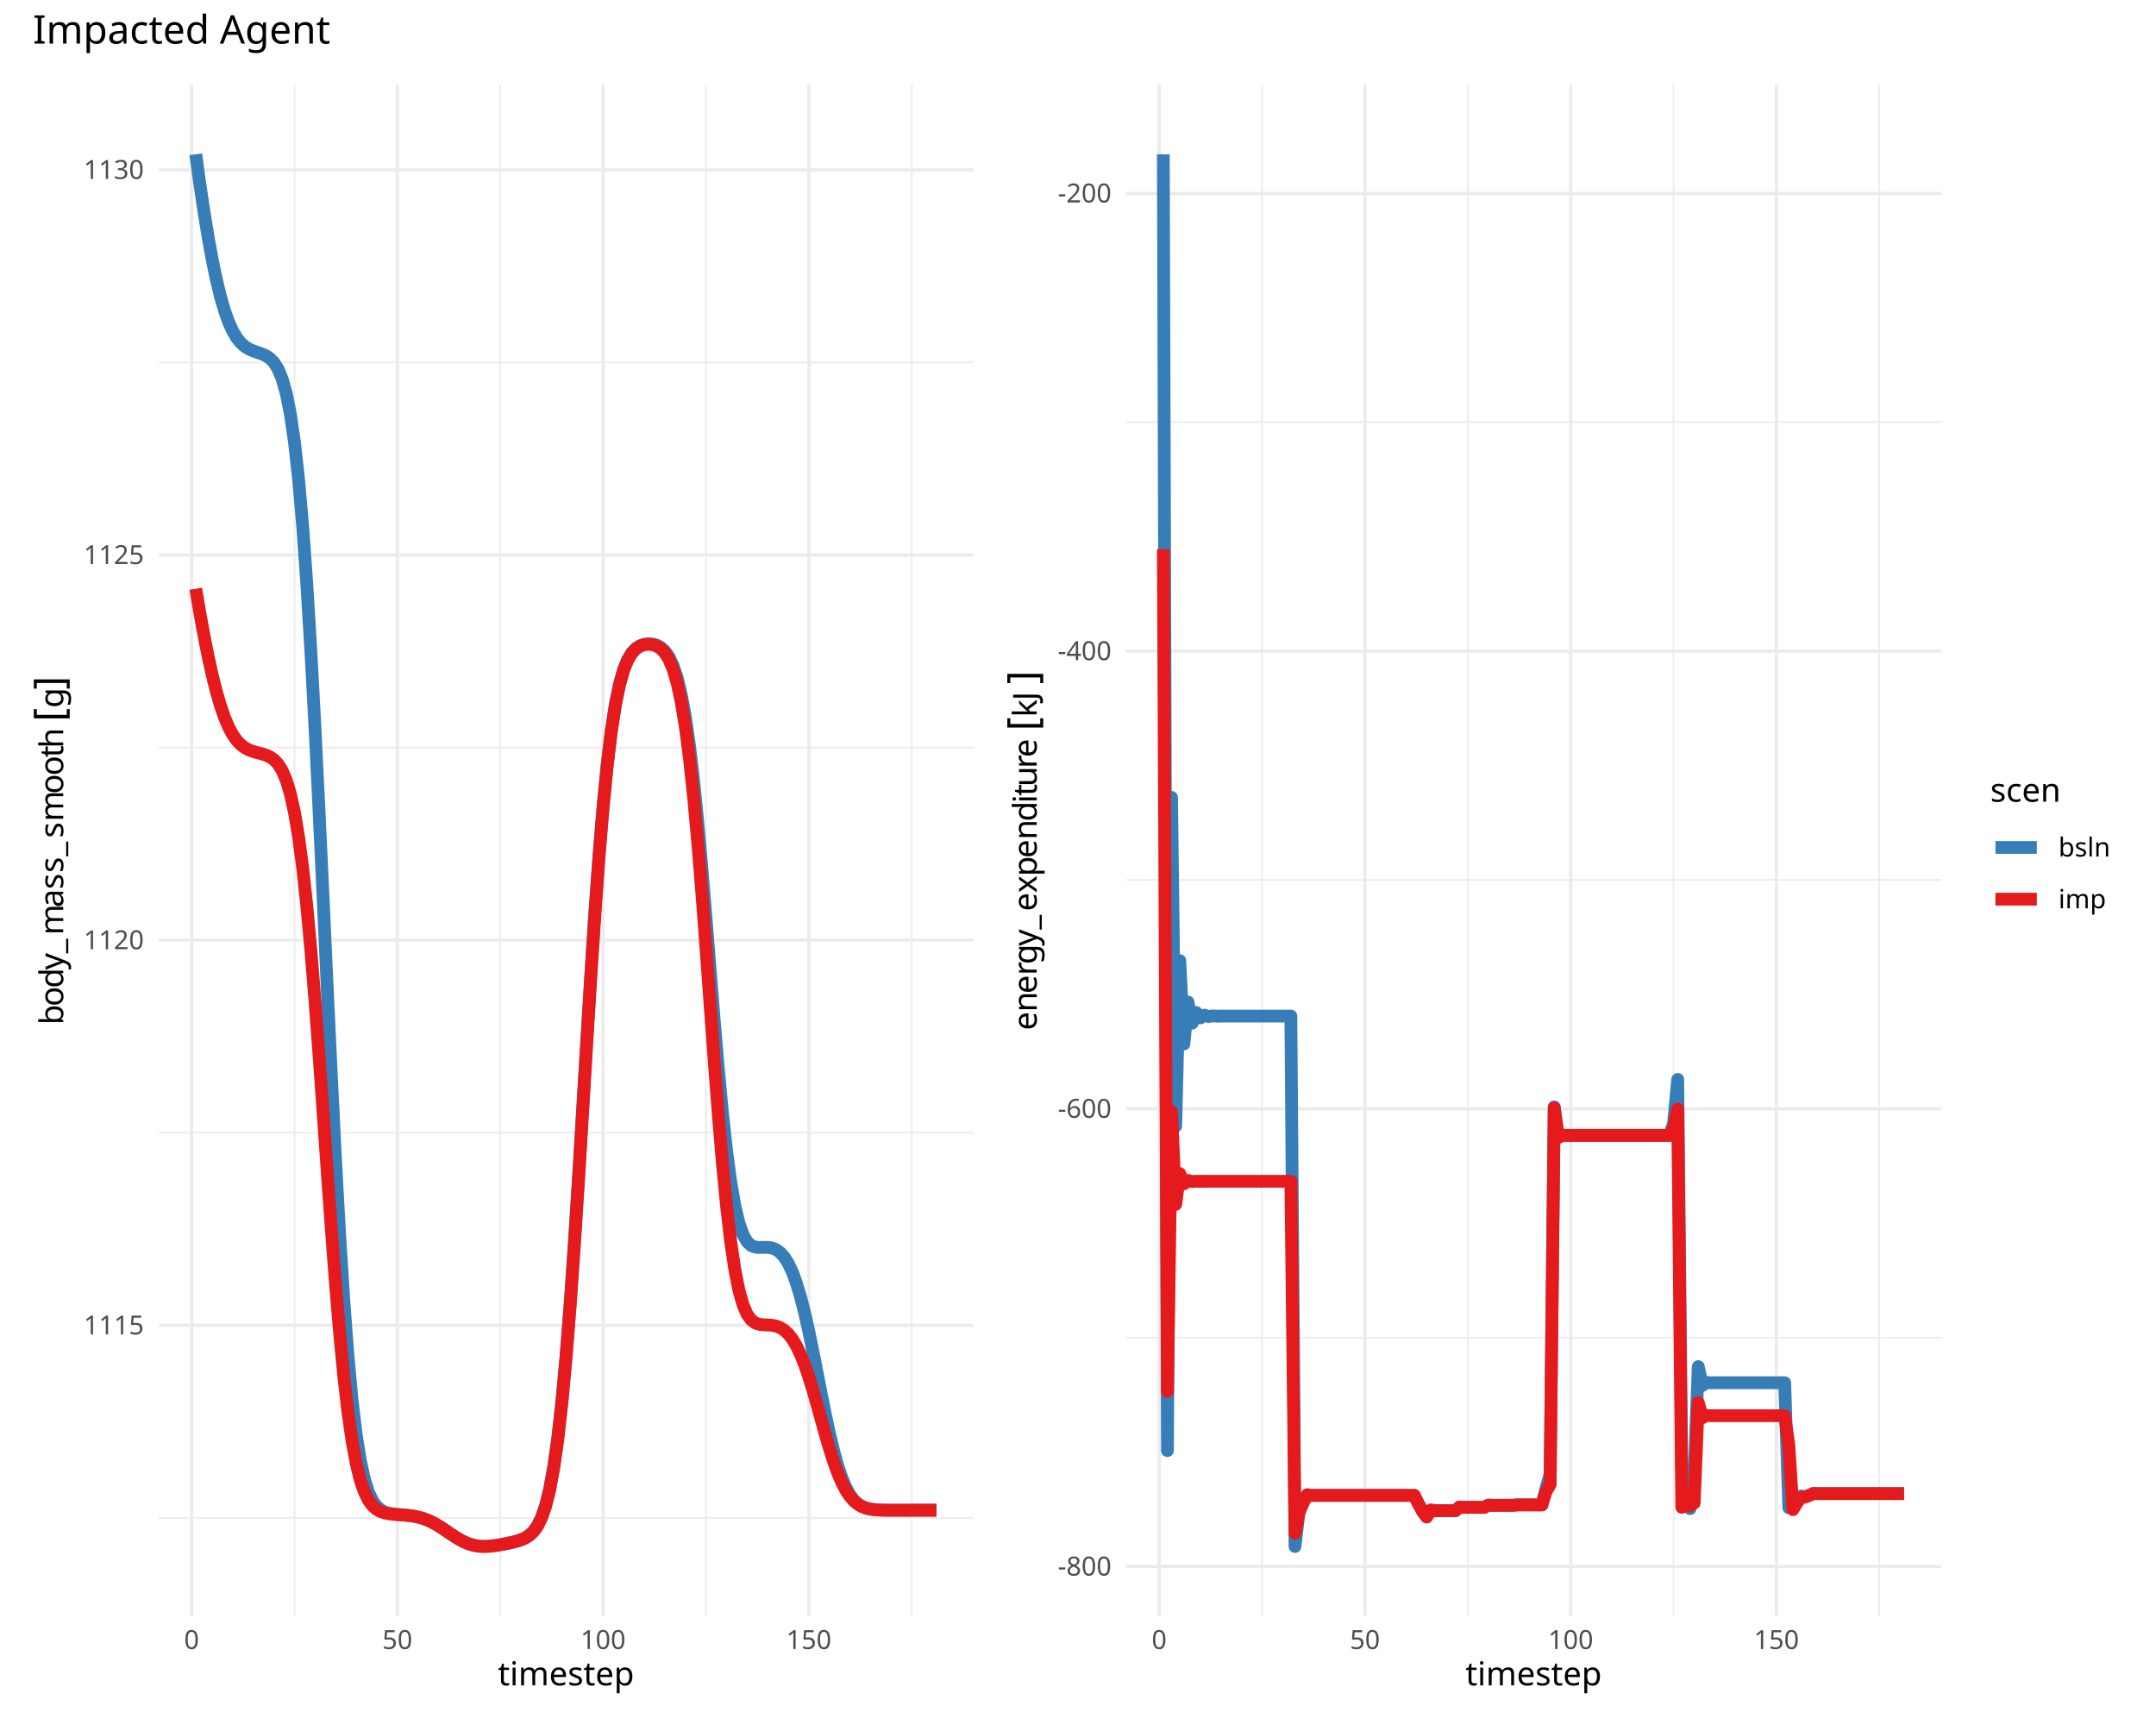
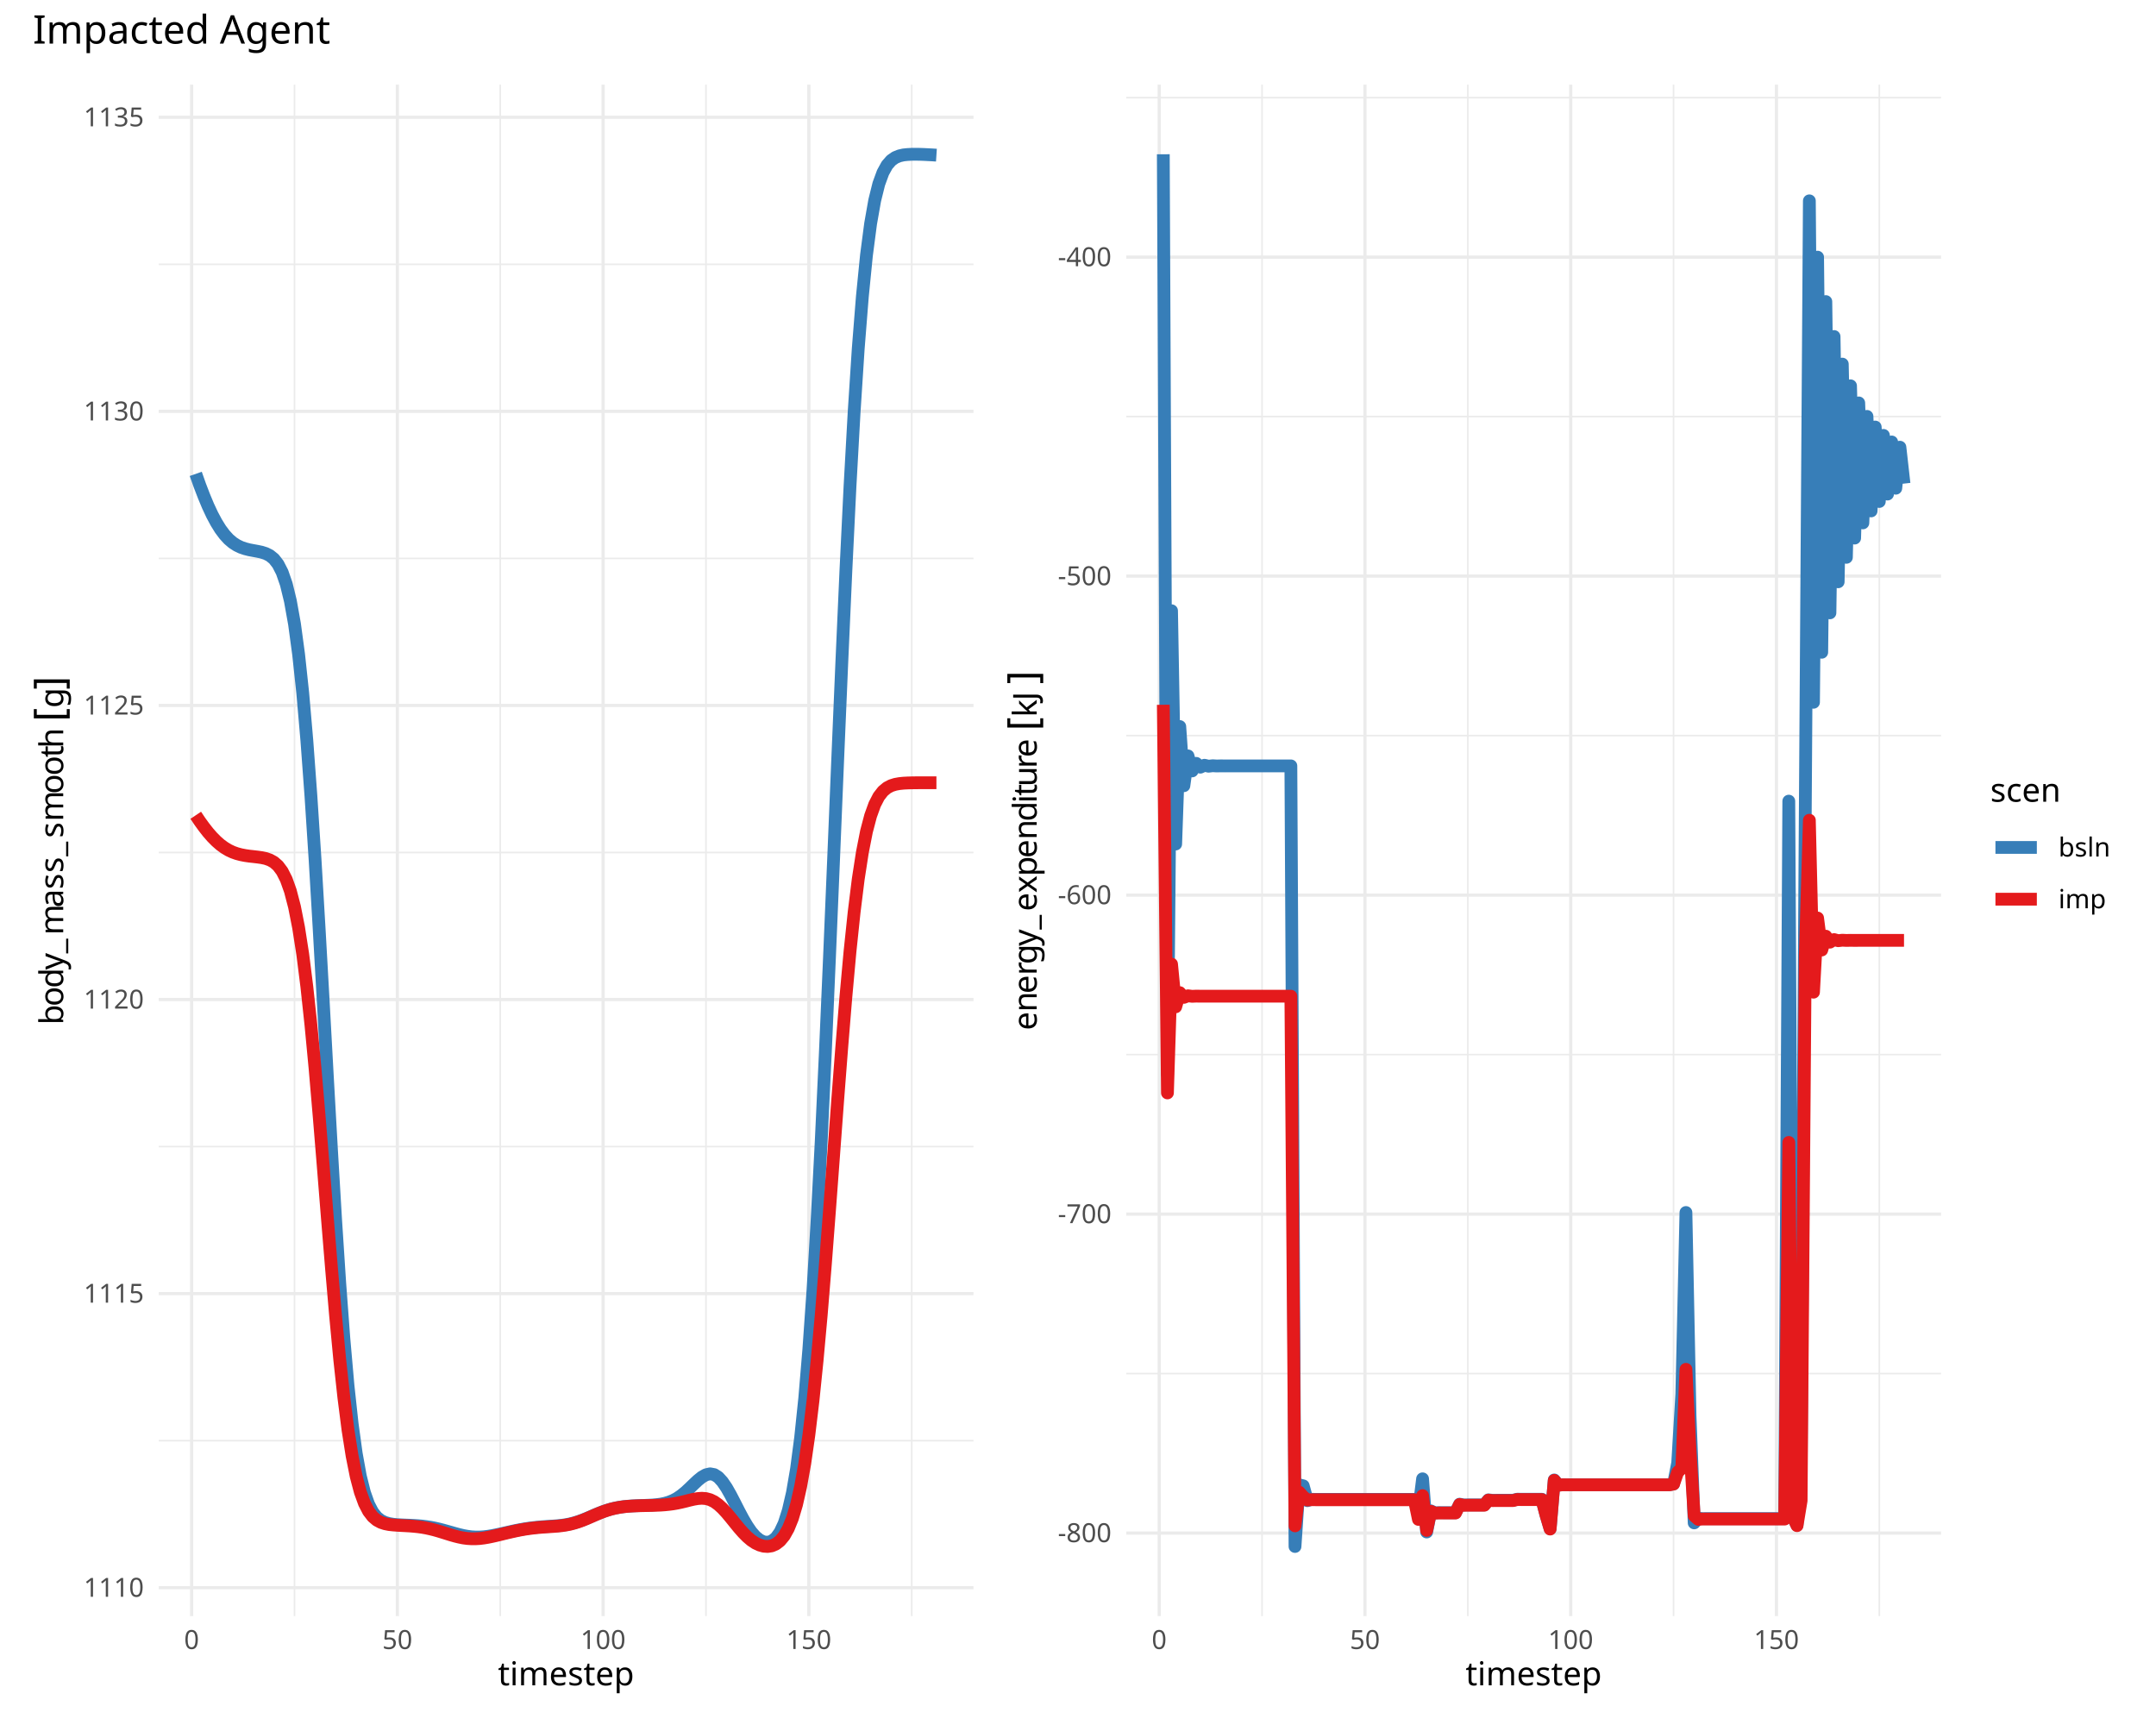
<svg xmlns="http://www.w3.org/2000/svg" class="svglite" data-engine-version="2.0" width="720.00pt" height="576.00pt" viewBox="0 0 720.00 576.00">
  <defs>
    <style type="text/css">
    .svglite line, .svglite polyline, .svglite polygon, .svglite path, .svglite rect, .svglite circle {
      fill: none;
      stroke: #000000;
      stroke-linecap: round;
      stroke-linejoin: round;
      stroke-miterlimit: 10.00;
    }
  </style>
  </defs>
  <rect width="100%" height="100%" style="stroke: none; fill: #FFFFFF;" />
  <defs>
    <clipPath id="cpMC4wMHw3MjAuMDB8MC4wMHw1NzYuMDA=">
      <rect x="0.00" y="0.00" width="720.00" height="576.00" />
    </clipPath>
  </defs>
  <g clip-path="url(#cpMC4wMHw3MjAuMDB8MC4wMHw1NzYuMDA=)">
    <rect x="0" y="0.00" width="720.00" height="576.00" style="stroke-width: 1.07; stroke: #FFFFFF; fill: #FFFFFF;" />
  </g>
  <defs>
    <clipPath id="cpNTMuMDB8NjQ4LjIyfDI4LjI2fDUzOS42Mw==">
      <rect x="53.00" y="28.26" width="595.22" height="511.37" />
    </clipPath>
  </defs>
  <g clip-path="url(#cpNTMuMDB8NjQ4LjIyfDI4LjI2fDUzOS42Mw==)">
</g>
  <g clip-path="url(#cpMC4wMHw3MjAuMDB8MC4wMHw1NzYuMDA=)">
</g>
  <defs>
    <clipPath id="cpNS40OHwzMzAuNTd8MjIuNzh8NTcwLjUy">
      <rect x="5.48" y="22.78" width="325.09" height="547.74" />
    </clipPath>
  </defs>
  <g clip-path="url(#cpNS40OHwzMzAuNTd8MjIuNzh8NTcwLjUy)">
</g>
  <g clip-path="url(#cpMC4wMHw3MjAuMDB8MC4wMHw1NzYuMDA=)">
</g>
  <defs>
    <clipPath id="cpMzMwLjU3fDcxNC41MnwyMi43OHw1NzAuNTI=">
      <rect x="330.57" y="22.78" width="383.95" height="547.74" />
    </clipPath>
  </defs>
  <g clip-path="url(#cpMzMwLjU3fDcxNC41MnwyMi43OHw1NzAuNTI=)">
</g>
  <g clip-path="url(#cpMC4wMHw3MjAuMDB8MC4wMHw1NzYuMDA=)">
</g>
  <defs>
    <clipPath id="cpNTMuMDB8MzI1LjA5fDI4LjI2fDUzOS42Mw==">
      <rect x="53.00" y="28.26" width="272.09" height="511.37" />
    </clipPath>
  </defs>
  <g clip-path="url(#cpNTMuMDB8MzI1LjA5fDI4LjI2fDUzOS42Mw==)">
-     <polyline points="53.00,506.84 325.09,506.84 " style="stroke-width: 0.53; stroke: #EBEBEB; stroke-linecap: butt;" />
-     <polyline points="53.00,378.23 325.09,378.23 " style="stroke-width: 0.53; stroke: #EBEBEB; stroke-linecap: butt;" />
-     <polyline points="53.00,249.62 325.09,249.62 " style="stroke-width: 0.53; stroke: #EBEBEB; stroke-linecap: butt;" />
-     <polyline points="53.00,121.02 325.09,121.02 " style="stroke-width: 0.53; stroke: #EBEBEB; stroke-linecap: butt;" />
+     <polyline points="53.00,481.05 325.09,481.05 " style="stroke-width: 0.53; stroke: #EBEBEB; stroke-linecap: butt;" />
+     <polyline points="53.00,382.86 325.09,382.86 " style="stroke-width: 0.53; stroke: #EBEBEB; stroke-linecap: butt;" />
+     <polyline points="53.00,284.66 325.09,284.66 " style="stroke-width: 0.53; stroke: #EBEBEB; stroke-linecap: butt;" />
+     <polyline points="53.00,186.46 325.09,186.46 " style="stroke-width: 0.53; stroke: #EBEBEB; stroke-linecap: butt;" />
+     <polyline points="53.00,88.26 325.09,88.26 " style="stroke-width: 0.53; stroke: #EBEBEB; stroke-linecap: butt;" />
    <polyline points="98.35,539.63 98.35,28.26 " style="stroke-width: 0.53; stroke: #EBEBEB; stroke-linecap: butt;" />
    <polyline points="167.06,539.63 167.06,28.26 " style="stroke-width: 0.53; stroke: #EBEBEB; stroke-linecap: butt;" />
    <polyline points="235.77,539.63 235.77,28.26 " style="stroke-width: 0.53; stroke: #EBEBEB; stroke-linecap: butt;" />
    <polyline points="304.48,539.63 304.48,28.26 " style="stroke-width: 0.53; stroke: #EBEBEB; stroke-linecap: butt;" />
-     <polyline points="53.00,442.54 325.09,442.54 " style="stroke-width: 1.07; stroke: #EBEBEB; stroke-linecap: butt;" />
-     <polyline points="53.00,313.93 325.09,313.93 " style="stroke-width: 1.07; stroke: #EBEBEB; stroke-linecap: butt;" />
-     <polyline points="53.00,185.32 325.09,185.32 " style="stroke-width: 1.07; stroke: #EBEBEB; stroke-linecap: butt;" />
-     <polyline points="53.00,56.71 325.09,56.71 " style="stroke-width: 1.07; stroke: #EBEBEB; stroke-linecap: butt;" />
+     <polyline points="53.00,530.15 325.09,530.15 " style="stroke-width: 1.07; stroke: #EBEBEB; stroke-linecap: butt;" />
+     <polyline points="53.00,431.95 325.09,431.95 " style="stroke-width: 1.07; stroke: #EBEBEB; stroke-linecap: butt;" />
+     <polyline points="53.00,333.76 325.09,333.76 " style="stroke-width: 1.07; stroke: #EBEBEB; stroke-linecap: butt;" />
+     <polyline points="53.00,235.56 325.09,235.56 " style="stroke-width: 1.07; stroke: #EBEBEB; stroke-linecap: butt;" />
+     <polyline points="53.00,137.36 325.09,137.36 " style="stroke-width: 1.07; stroke: #EBEBEB; stroke-linecap: butt;" />
+     <polyline points="53.00,39.16 325.09,39.16 " style="stroke-width: 1.07; stroke: #EBEBEB; stroke-linecap: butt;" />
    <polyline points="63.99,539.63 63.99,28.26 " style="stroke-width: 1.07; stroke: #EBEBEB; stroke-linecap: butt;" />
    <polyline points="132.70,539.63 132.70,28.26 " style="stroke-width: 1.07; stroke: #EBEBEB; stroke-linecap: butt;" />
    <polyline points="201.41,539.63 201.41,28.26 " style="stroke-width: 1.07; stroke: #EBEBEB; stroke-linecap: butt;" />
    <polyline points="270.12,539.63 270.12,28.26 " style="stroke-width: 1.07; stroke: #EBEBEB; stroke-linecap: butt;" />
-     <polyline points="65.37,51.51 66.74,61.45 68.12,70.68 69.49,79.10 70.86,86.66 72.24,93.29 73.61,98.98 74.99,103.72 76.36,107.57 77.73,110.59 79.11,112.88 80.48,114.56 81.86,115.76 83.23,116.60 84.61,117.20 85.98,117.68 87.35,118.15 88.73,118.74 90.10,119.63 91.48,121.02 92.85,123.20 94.23,126.53 95.60,131.38 96.97,138.29 98.35,147.72 99.72,160.15 101.10,175.91 102.47,195.17 103.84,217.85 105.22,243.57 106.59,271.67 107.97,301.24 109.34,331.20 110.72,360.46 112.09,387.96 113.46,412.87 114.84,434.60 116.21,452.85 117.59,467.61 118.96,479.10 120.33,487.72 121.71,493.95 123.08,498.28 124.46,501.17 125.83,503.04 127.21,504.20 128.58,504.90 129.95,505.30 131.33,505.54 132.70,505.70 134.08,505.82 135.45,505.94 136.83,506.09 138.20,506.28 139.57,506.56 140.95,506.93 142.32,507.40 143.70,507.98 145.07,508.68 146.44,509.48 147.82,510.35 149.19,511.28 150.57,512.21 151.94,513.12 153.32,513.96 154.69,514.70 156.06,515.31 157.44,515.77 158.81,516.10 160.19,516.28 161.56,516.34 162.94,516.30 164.31,516.17 165.68,515.99 167.06,515.77 168.43,515.52 169.81,515.24 171.18,514.94 172.55,514.58 173.93,514.14 175.30,513.54 176.68,512.68 178.05,511.41 179.43,509.53 180.80,506.75 182.17,502.77 183.55,497.21 184.92,489.70 186.30,479.90 187.67,467.55 189.04,452.54 190.42,434.97 191.79,415.11 193.17,393.49 194.54,370.81 195.92,347.88 197.29,325.52 198.66,304.52 200.04,285.52 201.41,268.94 202.79,255.01 204.16,243.73 205.54,234.92 206.91,228.30 208.28,223.51 209.66,220.15 211.03,217.91 212.41,216.47 213.78,215.60 215.15,215.13 216.53,214.96 217.90,215.05 219.28,215.42 220.65,216.15 222.03,217.38 223.40,219.31 224.77,222.20 226.15,226.34 227.52,232.03 228.90,239.55 230.27,249.10 231.65,260.77 233.02,274.45 234.39,289.84 235.77,306.46 237.14,323.67 238.52,340.74 239.89,356.91 241.26,371.56 242.64,384.20 244.01,394.54 245.39,402.55 246.76,408.36 248.14,412.27 249.51,414.66 250.88,415.92 252.26,416.45 253.63,416.55 255.01,416.51 256.38,416.50 257.76,416.70 259.13,417.23 260.50,418.20 261.88,419.71 263.25,421.89 264.63,424.81 266.00,428.56 267.37,433.15 268.75,438.56 270.12,444.68 271.50,451.36 272.87,458.35 274.25,465.41 275.62,472.25 276.99,478.64 278.37,484.37 279.74,489.32 281.12,493.41 282.49,496.67 283.86,499.15 285.24,500.97 286.61,502.24 287.99,503.08 289.36,503.62 290.74,503.94 292.11,504.12 293.48,504.22 294.86,504.27 296.23,504.29 297.61,504.29 298.98,504.29 300.36,504.29 301.73,504.29 303.10,504.29 304.48,504.28 305.85,504.28 307.23,504.28 308.60,504.28 309.97,504.28 311.35,504.28 312.72,504.28 " style="stroke-width: 4.27; stroke: #377EB8; stroke-linecap: butt;" />
-     <polyline points="65.37,196.59 66.74,204.67 68.12,212.21 69.49,219.13 70.86,225.36 72.24,230.86 73.61,235.59 74.99,239.56 76.36,242.80 77.73,245.35 79.11,247.29 80.48,248.72 81.86,249.74 83.23,250.46 84.61,250.96 85.98,251.34 87.35,251.69 88.73,252.11 90.10,252.71 91.48,253.64 92.85,255.09 94.23,257.30 95.60,260.51 96.97,265.08 98.35,271.32 99.72,279.53 101.10,289.94 102.47,302.66 103.84,317.62 105.22,334.56 106.59,353.05 107.97,372.49 109.34,392.17 110.72,411.35 112.09,429.35 113.46,445.63 114.84,459.79 116.21,471.66 117.59,481.24 118.96,488.68 120.33,494.24 121.71,498.24 123.08,501.01 124.46,502.86 125.83,504.04 127.21,504.78 128.58,505.22 129.95,505.47 131.33,505.63 132.70,505.74 134.08,505.83 135.45,505.94 136.83,506.09 138.20,506.29 139.57,506.56 140.95,506.93 142.32,507.40 143.70,507.99 145.07,508.69 146.44,509.49 147.82,510.37 149.19,511.30 150.57,512.24 151.94,513.15 153.32,513.99 154.69,514.73 156.06,515.35 157.44,515.82 158.81,516.14 160.19,516.33 161.56,516.39 162.94,516.35 164.31,516.23 165.68,516.05 167.06,515.83 168.43,515.58 169.81,515.30 171.18,514.99 172.55,514.64 173.93,514.21 175.30,513.62 176.68,512.78 178.05,511.54 179.43,509.69 180.80,506.96 182.17,503.04 183.55,497.56 184.92,490.14 186.30,480.43 187.67,468.19 189.04,453.29 190.42,435.80 191.79,416.02 193.17,394.45 194.54,371.78 195.92,348.82 197.29,326.42 198.66,305.35 200.04,286.25 201.41,269.58 202.79,255.54 204.16,244.17 205.54,235.28 206.91,228.59 208.28,223.73 209.66,220.34 211.03,218.07 212.41,216.61 213.78,215.73 215.15,215.27 216.53,215.13 217.90,215.26 219.28,215.71 220.65,216.57 222.03,217.99 223.40,220.20 224.77,223.48 226.15,228.13 227.52,234.50 228.90,242.88 230.27,253.48 231.65,266.37 233.02,281.44 234.39,298.37 235.77,316.65 237.14,335.57 238.52,354.38 239.89,372.28 241.26,388.60 242.64,402.80 244.01,414.58 245.39,423.88 246.76,430.83 248.14,435.70 249.51,438.88 250.88,440.78 252.26,441.78 253.63,442.22 255.01,442.37 256.38,442.42 257.76,442.52 259.13,442.78 260.50,443.30 261.88,444.15 263.25,445.42 264.63,447.17 266.00,449.47 267.37,452.34 268.75,455.81 270.12,459.83 271.50,464.31 272.87,469.11 274.25,474.06 275.62,478.98 276.99,483.67 278.37,487.99 279.74,491.79 281.12,495.02 282.49,497.66 283.86,499.71 285.24,501.25 286.61,502.36 287.99,503.12 289.36,503.62 290.74,503.92 292.11,504.10 293.48,504.20 294.86,504.25 296.23,504.28 297.61,504.29 298.98,504.29 300.36,504.29 301.73,504.29 303.10,504.29 304.48,504.28 305.85,504.28 307.23,504.28 308.60,504.28 309.97,504.28 311.35,504.28 312.72,504.28 " style="stroke-width: 4.27; stroke: #E41A1C; stroke-linecap: butt;" />
+     <polyline points="65.37,158.23 66.74,162.10 68.12,165.69 69.49,168.97 70.86,171.90 72.24,174.48 73.61,176.69 74.99,178.54 76.36,180.04 77.73,181.21 79.11,182.10 80.48,182.76 81.86,183.23 83.23,183.58 84.61,183.84 85.98,184.09 87.35,184.38 88.73,184.82 90.10,185.51 91.48,186.63 92.85,188.39 94.23,191.08 95.60,195.03 96.97,200.65 98.35,208.35 99.72,218.50 101.10,231.40 102.47,247.21 103.84,265.86 105.22,287.08 106.59,310.32 107.97,334.86 109.34,359.83 110.72,384.31 112.09,407.44 113.46,428.49 114.84,446.97 116.21,462.59 117.59,475.32 118.96,485.31 120.33,492.88 121.71,498.39 123.08,502.27 124.46,504.90 125.83,506.62 127.21,507.71 128.58,508.36 129.95,508.75 131.33,508.98 132.70,509.11 134.08,509.19 135.45,509.25 136.83,509.30 138.20,509.37 139.57,509.46 140.95,509.58 142.32,509.75 143.70,509.96 145.07,510.22 146.44,510.53 147.82,510.88 149.19,511.26 150.57,511.65 151.94,512.04 153.32,512.41 154.69,512.73 156.06,512.98 157.44,513.16 158.81,513.24 160.19,513.24 161.56,513.15 162.94,512.99 164.31,512.77 165.68,512.50 167.06,512.21 168.43,511.90 169.81,511.59 171.18,511.28 172.55,510.99 173.93,510.73 175.30,510.49 176.68,510.28 178.05,510.11 179.43,509.96 180.80,509.84 182.17,509.74 183.55,509.65 184.92,509.56 186.30,509.45 187.67,509.31 189.04,509.11 190.42,508.84 191.79,508.49 193.17,508.06 194.54,507.57 195.92,507.01 197.29,506.43 198.66,505.83 200.04,505.26 201.41,504.73 202.79,504.26 204.16,503.86 205.54,503.53 206.91,503.28 208.28,503.09 209.66,502.95 211.03,502.85 212.41,502.78 213.78,502.73 215.15,502.68 216.53,502.62 217.90,502.55 219.28,502.43 220.65,502.25 222.03,501.97 223.40,501.57 224.77,501.02 226.15,500.28 227.52,499.34 228.90,498.22 230.27,496.95 231.65,495.62 233.02,494.33 234.39,493.22 235.77,492.44 237.14,492.13 238.52,492.39 239.89,493.27 241.26,494.77 242.64,496.80 244.01,499.22 245.39,501.88 246.76,504.58 248.14,507.17 249.51,509.50 250.88,511.50 252.26,513.07 253.63,514.19 255.01,514.85 256.38,515.00 257.76,514.59 259.13,513.51 260.50,511.61 261.88,508.67 263.25,504.40 264.63,498.47 266.00,490.50 267.37,480.07 268.75,466.83 270.12,450.42 271.50,430.64 272.87,407.43 274.25,380.96 275.62,351.62 276.99,320.05 278.37,287.12 279.74,253.85 281.12,221.30 282.49,190.52 283.86,162.39 285.24,137.56 286.61,116.40 287.99,99.01 289.36,85.22 290.74,74.68 292.11,66.92 293.48,61.40 294.86,57.63 296.23,55.14 297.61,53.56 298.98,52.60 300.36,52.04 301.73,51.73 303.10,51.59 304.48,51.52 305.85,51.51 307.23,51.53 308.60,51.58 309.97,51.65 311.35,51.72 312.72,51.81 " style="stroke-width: 4.27; stroke: #377EB8; stroke-linecap: butt;" />
+     <polyline points="65.37,272.23 66.74,274.28 68.12,276.18 69.49,277.93 70.86,279.50 72.24,280.89 73.61,282.09 74.99,283.09 76.36,283.91 77.73,284.55 79.11,285.04 80.48,285.40 81.86,285.67 83.23,285.87 84.61,286.02 85.98,286.18 87.35,286.37 88.73,286.66 90.10,287.14 91.48,287.90 92.85,289.10 94.23,290.95 95.60,293.66 96.97,297.51 98.35,302.80 99.72,309.76 101.10,318.62 102.47,329.48 103.84,342.29 105.22,356.86 106.59,372.83 107.97,389.70 109.34,406.85 110.72,423.67 112.09,439.56 113.46,454.03 114.84,466.71 116.21,477.44 117.59,486.17 118.96,493.02 120.33,498.20 121.71,501.98 123.08,504.63 124.46,506.43 125.83,507.60 127.21,508.34 128.58,508.79 129.95,509.06 131.33,509.21 132.70,509.31 134.08,509.39 135.45,509.46 136.83,509.54 138.20,509.65 139.57,509.79 140.95,509.98 142.32,510.22 143.70,510.52 145.07,510.86 146.44,511.25 147.82,511.67 149.19,512.10 150.57,512.53 151.94,512.92 153.32,513.26 154.69,513.54 156.06,513.72 157.44,513.81 158.81,513.81 160.19,513.73 161.56,513.56 162.94,513.33 164.31,513.05 165.68,512.74 167.06,512.41 168.43,512.07 169.81,511.74 171.18,511.43 172.55,511.13 173.93,510.86 175.30,510.62 176.68,510.41 178.05,510.24 179.43,510.09 180.80,509.97 182.17,509.87 183.55,509.78 184.92,509.69 186.30,509.58 187.67,509.43 189.04,509.22 190.42,508.95 191.79,508.59 193.17,508.16 194.54,507.66 195.92,507.10 197.29,506.50 198.66,505.90 200.04,505.32 201.41,504.78 202.79,504.31 204.16,503.90 205.54,503.58 206.91,503.32 208.28,503.12 209.66,502.98 211.03,502.89 212.41,502.82 213.78,502.77 215.15,502.74 216.53,502.71 217.90,502.68 219.28,502.63 220.65,502.57 222.03,502.47 223.40,502.33 224.77,502.15 226.15,501.91 227.52,501.62 228.90,501.29 230.27,500.94 231.65,500.62 233.02,500.39 234.39,500.29 235.77,500.40 237.14,500.77 238.52,501.44 239.89,502.42 241.26,503.68 242.64,505.17 244.01,506.81 245.39,508.52 246.76,510.20 248.14,511.77 249.51,513.16 250.88,514.33 252.26,515.25 253.63,515.90 255.01,516.29 256.38,516.39 257.76,516.17 259.13,515.57 260.50,514.50 261.88,512.84 263.25,510.40 264.63,507.00 266.00,502.40 267.37,496.37 268.75,488.69 270.12,479.18 271.50,467.72 272.87,454.32 274.25,439.10 275.62,422.34 276.99,404.44 278.37,385.94 279.74,367.43 281.12,349.53 282.49,332.81 283.86,317.72 285.24,304.58 286.61,293.55 287.99,284.62 289.36,277.65 290.74,272.41 292.11,268.62 293.48,265.97 294.86,264.20 296.23,263.05 297.61,262.33 298.98,261.90 300.36,261.65 301.73,261.51 303.10,261.44 304.48,261.40 305.85,261.38 307.23,261.37 308.60,261.37 309.97,261.37 311.35,261.37 312.72,261.37 " style="stroke-width: 4.27; stroke: #E41A1C; stroke-linecap: butt;" />
  </g>
  <g clip-path="url(#cpMC4wMHw3MjAuMDB8MC4wMHw1NzYuMDA=)">
-     <text x="48.07" y="445.57" text-anchor="end" style="font-size: 8.80px; fill: #4D4D4D; font-family: sans;" textLength="19.58px" lengthAdjust="spacingAndGlyphs">1115</text>
-     <text x="48.07" y="316.96" text-anchor="end" style="font-size: 8.80px; fill: #4D4D4D; font-family: sans;" textLength="19.58px" lengthAdjust="spacingAndGlyphs">1120</text>
-     <text x="48.07" y="188.35" text-anchor="end" style="font-size: 8.80px; fill: #4D4D4D; font-family: sans;" textLength="19.58px" lengthAdjust="spacingAndGlyphs">1125</text>
-     <text x="48.07" y="59.74" text-anchor="end" style="font-size: 8.80px; fill: #4D4D4D; font-family: sans;" textLength="19.58px" lengthAdjust="spacingAndGlyphs">1130</text>
+     <text x="48.07" y="533.18" text-anchor="end" style="font-size: 8.80px; fill: #4D4D4D; font-family: sans;" textLength="19.58px" lengthAdjust="spacingAndGlyphs">1110</text>
+     <text x="48.07" y="434.98" text-anchor="end" style="font-size: 8.80px; fill: #4D4D4D; font-family: sans;" textLength="19.58px" lengthAdjust="spacingAndGlyphs">1115</text>
+     <text x="48.07" y="336.79" text-anchor="end" style="font-size: 8.80px; fill: #4D4D4D; font-family: sans;" textLength="19.58px" lengthAdjust="spacingAndGlyphs">1120</text>
+     <text x="48.07" y="238.59" text-anchor="end" style="font-size: 8.80px; fill: #4D4D4D; font-family: sans;" textLength="19.58px" lengthAdjust="spacingAndGlyphs">1125</text>
+     <text x="48.07" y="140.39" text-anchor="end" style="font-size: 8.80px; fill: #4D4D4D; font-family: sans;" textLength="19.58px" lengthAdjust="spacingAndGlyphs">1130</text>
+     <text x="48.07" y="42.19" text-anchor="end" style="font-size: 8.80px; fill: #4D4D4D; font-family: sans;" textLength="19.58px" lengthAdjust="spacingAndGlyphs">1135</text>
    <text x="63.99" y="550.62" text-anchor="middle" style="font-size: 8.80px; fill: #4D4D4D; font-family: sans;" textLength="4.89px" lengthAdjust="spacingAndGlyphs">0</text>
    <text x="132.70" y="550.62" text-anchor="middle" style="font-size: 8.80px; fill: #4D4D4D; font-family: sans;" textLength="9.79px" lengthAdjust="spacingAndGlyphs">50</text>
    <text x="201.41" y="550.62" text-anchor="middle" style="font-size: 8.80px; fill: #4D4D4D; font-family: sans;" textLength="14.68px" lengthAdjust="spacingAndGlyphs">100</text>
    <text x="270.12" y="550.62" text-anchor="middle" style="font-size: 8.80px; fill: #4D4D4D; font-family: sans;" textLength="14.68px" lengthAdjust="spacingAndGlyphs">150</text>
    <text x="189.04" y="562.76" text-anchor="middle" style="font-size: 11.00px; font-family: sans;" textLength="41.58px" lengthAdjust="spacingAndGlyphs">timestep</text>
    <text transform="translate(21.11,342.20) rotate(-90)" style="font-size: 11.00px; font-family: sans;" textLength="6.12px" lengthAdjust="spacingAndGlyphs">b</text>
    <text transform="translate(21.11,336.08) rotate(-90)" style="font-size: 11.00px; font-family: sans;" textLength="6.12px" lengthAdjust="spacingAndGlyphs">o</text>
    <text transform="translate(21.11,329.96) rotate(-90)" style="font-size: 11.00px; font-family: sans;" textLength="6.12px" lengthAdjust="spacingAndGlyphs">d</text>
    <text transform="translate(21.11,323.84) rotate(-90)" style="font-size: 11.00px; font-family: sans;" textLength="5.50px" lengthAdjust="spacingAndGlyphs">y</text>
    <text transform="translate(21.11,318.34) rotate(-90)" style="font-size: 11.00px; font-family: sans;" textLength="6.12px" lengthAdjust="spacingAndGlyphs">_</text>
    <text transform="translate(21.11,312.22) rotate(-90)" style="font-size: 11.00px; font-family: sans;" textLength="9.17px" lengthAdjust="spacingAndGlyphs">m</text>
    <text transform="translate(21.11,303.05) rotate(-90)" style="font-size: 11.00px; font-family: sans;" textLength="6.12px" lengthAdjust="spacingAndGlyphs">a</text>
    <text transform="translate(21.11,296.94) rotate(-90)" style="font-size: 11.00px; font-family: sans;" textLength="5.50px" lengthAdjust="spacingAndGlyphs">s</text>
    <text transform="translate(21.11,291.43) rotate(-90)" style="font-size: 11.00px; font-family: sans;" textLength="5.50px" lengthAdjust="spacingAndGlyphs">s</text>
    <text transform="translate(21.11,285.93) rotate(-90)" style="font-size: 11.00px; font-family: sans;" textLength="6.12px" lengthAdjust="spacingAndGlyphs">_</text>
    <text transform="translate(21.11,279.81) rotate(-90)" style="font-size: 11.00px; font-family: sans;" textLength="5.50px" lengthAdjust="spacingAndGlyphs">s</text>
    <text transform="translate(21.11,274.30) rotate(-90)" style="font-size: 11.00px; font-family: sans;" textLength="9.17px" lengthAdjust="spacingAndGlyphs">m</text>
    <text transform="translate(21.11,265.14) rotate(-90)" style="font-size: 11.00px; font-family: sans;" textLength="6.12px" lengthAdjust="spacingAndGlyphs">o</text>
    <text transform="translate(21.11,259.02) rotate(-90)" style="font-size: 11.00px; font-family: sans;" textLength="6.12px" lengthAdjust="spacingAndGlyphs">o</text>
    <text transform="translate(21.11,252.90) rotate(-90)" style="font-size: 11.00px; font-family: sans;" textLength="3.06px" lengthAdjust="spacingAndGlyphs">t</text>
    <text transform="translate(21.11,249.84) rotate(-90)" style="font-size: 11.00px; font-family: sans;" textLength="6.12px" lengthAdjust="spacingAndGlyphs">h</text>
    <text transform="translate(21.11,243.73) rotate(-90)" style="font-size: 11.00px; font-family: sans;" textLength="2.75px" lengthAdjust="spacingAndGlyphs"> </text>
    <text transform="translate(21.11,240.97) rotate(-90)" style="font-size: 13.75px; font-family: sans;" textLength="4.58px" lengthAdjust="spacingAndGlyphs">[</text>
    <text transform="translate(21.11,236.39) rotate(-90)" style="font-size: 11.00px; font-family: sans;" textLength="6.12px" lengthAdjust="spacingAndGlyphs">g</text>
    <text transform="translate(21.11,230.28) rotate(-90)" style="font-size: 13.75px; font-family: sans;" textLength="4.58px" lengthAdjust="spacingAndGlyphs">]</text>
  </g>
  <defs>
    <clipPath id="cpMzc2LjEzfDY0OC4yMnwyOC4yNnw1MzkuNjM=">
      <rect x="376.13" y="28.26" width="272.09" height="511.37" />
    </clipPath>
  </defs>
  <g clip-path="url(#cpMzc2LjEzfDY0OC4yMnwyOC4yNnw1MzkuNjM=)">
-     <polyline points="376.13,446.65 648.22,446.65 " style="stroke-width: 0.53; stroke: #EBEBEB; stroke-linecap: butt;" />
-     <polyline points="376.13,293.82 648.22,293.82 " style="stroke-width: 0.53; stroke: #EBEBEB; stroke-linecap: butt;" />
-     <polyline points="376.13,140.99 648.22,140.99 " style="stroke-width: 0.53; stroke: #EBEBEB; stroke-linecap: butt;" />
+     <polyline points="376.13,458.65 648.22,458.65 " style="stroke-width: 0.53; stroke: #EBEBEB; stroke-linecap: butt;" />
+     <polyline points="376.13,352.14 648.22,352.14 " style="stroke-width: 0.53; stroke: #EBEBEB; stroke-linecap: butt;" />
+     <polyline points="376.13,245.63 648.22,245.63 " style="stroke-width: 0.53; stroke: #EBEBEB; stroke-linecap: butt;" />
+     <polyline points="376.13,139.11 648.22,139.11 " style="stroke-width: 0.53; stroke: #EBEBEB; stroke-linecap: butt;" />
+     <polyline points="376.13,32.60 648.22,32.60 " style="stroke-width: 0.53; stroke: #EBEBEB; stroke-linecap: butt;" />
    <polyline points="421.47,539.63 421.47,28.26 " style="stroke-width: 0.53; stroke: #EBEBEB; stroke-linecap: butt;" />
    <polyline points="490.18,539.63 490.18,28.26 " style="stroke-width: 0.53; stroke: #EBEBEB; stroke-linecap: butt;" />
    <polyline points="558.89,539.63 558.89,28.26 " style="stroke-width: 0.53; stroke: #EBEBEB; stroke-linecap: butt;" />
    <polyline points="627.60,539.63 627.60,28.26 " style="stroke-width: 0.53; stroke: #EBEBEB; stroke-linecap: butt;" />
-     <polyline points="376.13,523.07 648.22,523.07 " style="stroke-width: 1.07; stroke: #EBEBEB; stroke-linecap: butt;" />
-     <polyline points="376.13,370.24 648.22,370.24 " style="stroke-width: 1.07; stroke: #EBEBEB; stroke-linecap: butt;" />
-     <polyline points="376.13,217.41 648.22,217.41 " style="stroke-width: 1.07; stroke: #EBEBEB; stroke-linecap: butt;" />
-     <polyline points="376.13,64.58 648.22,64.58 " style="stroke-width: 1.07; stroke: #EBEBEB; stroke-linecap: butt;" />
+     <polyline points="376.13,511.91 648.22,511.91 " style="stroke-width: 1.07; stroke: #EBEBEB; stroke-linecap: butt;" />
+     <polyline points="376.13,405.40 648.22,405.40 " style="stroke-width: 1.07; stroke: #EBEBEB; stroke-linecap: butt;" />
+     <polyline points="376.13,298.88 648.22,298.88 " style="stroke-width: 1.07; stroke: #EBEBEB; stroke-linecap: butt;" />
+     <polyline points="376.13,192.37 648.22,192.37 " style="stroke-width: 1.07; stroke: #EBEBEB; stroke-linecap: butt;" />
+     <polyline points="376.13,85.86 648.22,85.86 " style="stroke-width: 1.07; stroke: #EBEBEB; stroke-linecap: butt;" />
    <polyline points="387.12,539.63 387.12,28.26 " style="stroke-width: 1.07; stroke: #EBEBEB; stroke-linecap: butt;" />
    <polyline points="455.83,539.63 455.83,28.26 " style="stroke-width: 1.07; stroke: #EBEBEB; stroke-linecap: butt;" />
    <polyline points="524.54,539.63 524.54,28.26 " style="stroke-width: 1.07; stroke: #EBEBEB; stroke-linecap: butt;" />
    <polyline points="593.25,539.63 593.25,28.26 " style="stroke-width: 1.07; stroke: #EBEBEB; stroke-linecap: butt;" />
-     <polyline points="388.49,51.51 389.87,484.37 391.24,266.27 392.62,376.06 393.99,320.77 395.36,348.61 396.74,334.59 398.11,341.65 399.49,338.09 400.86,339.88 402.24,338.98 403.61,339.44 404.98,339.21 406.36,339.32 407.73,339.27 409.11,339.29 410.48,339.28 411.85,339.29 413.23,339.28 414.60,339.29 415.98,339.28 417.35,339.28 418.73,339.28 420.10,339.28 421.47,339.28 422.85,339.28 424.22,339.28 425.60,339.28 426.97,339.28 428.35,339.28 429.72,339.28 431.09,339.28 432.47,516.39 433.84,504.59 435.22,501.71 436.59,499.12 437.96,499.35 439.34,499.33 440.71,499.33 442.09,499.33 443.46,499.33 444.84,499.33 446.21,499.33 447.58,499.33 448.96,499.33 450.33,499.33 451.71,499.33 453.08,499.33 454.46,499.33 455.83,499.33 457.20,499.33 458.58,499.33 459.95,499.33 461.33,499.33 462.70,499.33 464.07,499.33 465.45,499.33 466.82,499.33 468.20,499.33 469.57,499.33 470.95,499.33 472.32,499.33 473.69,502.18 475.07,504.66 476.44,506.52 477.82,504.22 479.19,504.43 480.57,504.41 481.94,504.41 483.31,504.41 484.69,504.41 486.06,504.41 487.44,503.20 488.81,503.31 490.18,503.30 491.56,503.30 492.93,503.30 494.31,503.30 495.68,503.30 497.06,502.58 498.43,502.64 499.80,502.64 501.18,502.64 502.55,502.64 503.93,502.64 505.30,502.64 506.67,502.48 508.05,502.49 509.42,502.49 510.80,502.49 512.17,502.49 513.55,502.49 514.92,502.49 516.29,496.96 517.67,492.24 519.04,369.61 520.42,379.79 521.79,379.04 523.17,379.09 524.54,379.09 525.91,379.09 527.29,379.09 528.66,379.09 530.04,379.09 531.41,379.09 532.78,379.09 534.16,379.09 535.53,379.09 536.91,379.09 538.28,379.09 539.66,379.09 541.03,379.09 542.40,379.09 543.78,379.09 545.15,379.09 546.53,379.09 547.90,379.09 549.28,379.09 550.65,379.09 552.02,379.09 553.40,379.09 554.77,379.09 556.15,379.09 557.52,379.09 558.89,375.04 560.27,360.43 561.64,489.94 563.02,494.38 564.39,503.74 565.77,492.60 567.14,456.33 568.51,462.65 569.89,461.55 571.26,461.74 572.64,461.71 574.01,461.71 575.38,461.71 576.76,461.71 578.13,461.71 579.51,461.71 580.88,461.71 582.26,461.71 583.63,461.71 585.00,461.71 586.38,461.71 587.75,461.71 589.13,461.71 590.50,461.71 591.88,461.71 593.25,461.71 594.62,461.71 596.00,461.71 597.37,503.45 598.75,503.22 600.12,501.71 601.49,499.53 602.87,499.83 604.24,499.29 605.62,498.69 606.99,498.74 608.37,498.74 609.74,498.74 611.11,498.74 612.49,498.74 613.86,498.74 615.24,498.74 616.61,498.74 617.99,498.74 619.36,498.74 620.73,498.74 622.11,498.74 623.48,498.74 624.86,498.74 626.23,498.74 627.60,498.74 628.98,498.74 630.35,498.74 631.73,498.74 633.10,498.74 634.48,498.74 635.85,498.74 " style="stroke-width: 4.27; stroke: #377EB8; stroke-linecap: butt;" />
-     <polyline points="388.49,183.39 389.87,464.57 391.24,371.20 392.62,402.17 393.99,391.89 395.36,395.30 396.74,394.17 398.11,394.55 399.49,394.42 400.86,394.46 402.24,394.45 403.61,394.45 404.98,394.45 406.36,394.45 407.73,394.45 409.11,394.45 410.48,394.45 411.85,394.45 413.23,394.45 414.60,394.45 415.98,394.45 417.35,394.45 418.73,394.45 420.10,394.45 421.47,394.45 422.85,394.45 424.22,394.45 425.60,394.45 426.97,394.45 428.35,394.45 429.72,394.45 431.09,394.45 432.47,511.98 433.84,505.03 435.22,501.67 436.59,499.12 437.96,499.35 439.34,499.33 440.71,499.33 442.09,499.33 443.46,499.33 444.84,499.33 446.21,499.33 447.58,499.33 448.96,499.33 450.33,499.33 451.71,499.33 453.08,499.33 454.46,499.33 455.83,499.33 457.20,499.33 458.58,499.33 459.95,499.33 461.33,499.33 462.70,499.33 464.07,499.33 465.45,499.33 466.82,499.33 468.20,499.33 469.57,499.33 470.95,499.33 472.32,499.33 473.69,502.18 475.07,504.66 476.44,506.54 477.82,504.24 479.19,504.45 480.57,504.43 481.94,504.44 483.31,504.44 484.69,504.44 486.06,504.44 487.44,503.22 488.81,503.33 490.18,503.32 491.56,503.32 492.93,503.32 494.31,503.32 495.68,503.32 497.06,502.60 498.43,502.67 499.80,502.66 501.18,502.66 502.55,502.66 503.93,502.66 505.30,502.66 506.67,502.50 508.05,502.52 509.42,502.52 510.80,502.52 512.17,502.52 513.55,502.52 514.92,502.52 516.29,498.06 517.67,495.71 519.04,369.95 520.42,379.80 521.79,379.08 523.17,379.13 524.54,379.13 525.91,379.13 527.29,379.13 528.66,379.13 530.04,379.13 531.41,379.13 532.78,379.13 534.16,379.13 535.53,379.13 536.91,379.13 538.28,379.13 539.66,379.13 541.03,379.13 542.40,379.13 543.78,379.13 545.15,379.13 546.53,379.13 547.90,379.13 549.28,379.13 550.65,379.13 552.02,379.13 553.40,379.13 554.77,379.13 556.15,379.13 557.52,379.13 558.89,376.72 560.27,370.32 561.64,503.30 563.02,499.61 564.39,502.82 565.77,501.88 567.14,468.31 568.51,473.38 569.89,472.62 571.26,472.73 572.64,472.71 574.01,472.72 575.38,472.72 576.76,472.72 578.13,472.72 579.51,472.72 580.88,472.72 582.26,472.72 583.63,472.72 585.00,472.72 586.38,472.72 587.75,472.72 589.13,472.72 590.50,472.72 591.88,472.72 593.25,472.72 594.62,472.72 596.00,472.72 597.37,482.48 598.75,504.09 600.12,501.78 601.49,500.04 602.87,499.85 604.24,499.29 605.62,498.69 606.99,498.74 608.37,498.74 609.74,498.74 611.11,498.74 612.49,498.74 613.86,498.74 615.24,498.74 616.61,498.74 617.99,498.74 619.36,498.74 620.73,498.74 622.11,498.74 623.48,498.74 624.86,498.74 626.23,498.74 627.60,498.74 628.98,498.74 630.35,498.74 631.73,498.74 633.10,498.74 634.48,498.74 635.85,498.74 " style="stroke-width: 4.27; stroke: #E41A1C; stroke-linecap: butt;" />
+     <polyline points="388.49,51.51 389.87,358.65 391.24,203.94 392.62,281.83 393.99,242.60 395.36,262.36 396.74,252.41 398.11,257.42 399.49,254.90 400.86,256.17 402.24,255.53 403.61,255.85 404.98,255.69 406.36,255.77 407.73,255.73 409.11,255.75 410.48,255.74 411.85,255.74 413.23,255.74 414.60,255.74 415.98,255.74 417.35,255.74 418.73,255.74 420.10,255.74 421.47,255.74 422.85,255.74 424.22,255.74 425.60,255.74 426.97,255.74 428.35,255.74 429.72,255.74 431.09,255.74 432.47,516.39 433.84,495.80 435.22,496.14 436.59,501.09 437.96,500.63 439.34,500.67 440.71,500.67 442.09,500.67 443.46,500.67 444.84,500.67 446.21,500.67 447.58,500.67 448.96,500.67 450.33,500.67 451.71,500.67 453.08,500.67 454.46,500.67 455.83,500.67 457.20,500.67 458.58,500.67 459.95,500.67 461.33,500.67 462.70,500.67 464.07,500.67 465.45,500.67 466.82,500.67 468.20,500.67 469.57,500.67 470.95,500.67 472.32,500.67 473.69,504.95 475.07,493.80 476.44,511.55 477.82,504.50 479.19,505.16 480.57,505.09 481.94,505.10 483.31,505.10 484.69,505.10 486.06,505.10 487.44,502.27 488.81,502.54 490.18,502.51 491.56,502.51 492.93,502.51 494.31,502.51 495.68,502.51 497.06,500.82 498.43,500.98 499.80,500.96 501.18,500.96 502.55,500.96 503.93,500.96 505.30,500.96 506.67,500.60 508.05,500.63 509.42,500.63 510.80,500.63 512.17,500.63 513.55,500.63 514.92,500.63 516.29,505.89 517.67,510.43 519.04,494.18 520.42,495.92 521.79,495.76 523.17,495.78 524.54,495.78 525.91,495.78 527.29,495.78 528.66,495.78 530.04,495.78 531.41,495.78 532.78,495.78 534.16,495.78 535.53,495.78 536.91,495.78 538.28,495.78 539.66,495.78 541.03,495.78 542.40,495.78 543.78,495.78 545.15,495.78 546.53,495.78 547.90,495.78 549.28,495.78 550.65,495.78 552.02,495.78 553.40,495.78 554.77,495.78 556.15,495.78 557.52,495.78 558.89,495.49 560.27,488.45 561.64,465.53 563.02,404.87 564.39,472.72 565.77,508.51 567.14,506.94 568.51,507.09 569.89,507.08 571.26,507.08 572.64,507.08 574.01,507.08 575.38,507.08 576.76,507.08 578.13,507.08 579.51,507.08 580.88,507.08 582.26,507.08 583.63,507.08 585.00,507.08 586.38,507.08 587.75,507.08 589.13,507.08 590.50,507.08 591.88,507.08 593.25,507.08 594.62,507.08 596.00,507.08 597.37,267.51 598.75,506.68 600.12,509.28 601.49,489.12 602.87,271.99 604.24,67.06 605.62,234.50 606.99,85.87 608.37,217.80 609.74,100.70 611.11,204.64 612.49,112.37 613.86,194.27 615.24,121.58 616.61,186.10 617.99,128.83 619.36,179.67 620.73,134.54 622.11,174.60 623.48,139.04 624.86,170.60 626.23,142.59 627.60,167.45 628.98,145.38 630.35,164.97 631.73,147.58 633.10,163.02 634.48,149.32 635.85,161.48 " style="stroke-width: 4.27; stroke: #377EB8; stroke-linecap: butt;" />
+     <polyline points="388.49,235.33 389.87,364.94 391.24,321.93 392.62,336.19 393.99,331.46 395.36,333.03 396.74,332.51 398.11,332.68 399.49,332.62 400.86,332.64 402.24,332.64 403.61,332.64 404.98,332.64 406.36,332.64 407.73,332.64 409.11,332.64 410.48,332.64 411.85,332.64 413.23,332.64 414.60,332.64 415.98,332.64 417.35,332.64 418.73,332.64 420.10,332.64 421.47,332.64 422.85,332.64 424.22,332.64 425.60,332.64 426.97,332.64 428.35,332.64 429.72,332.64 431.09,332.64 432.47,509.50 433.84,498.24 435.22,499.75 436.59,500.88 437.96,500.77 439.34,500.78 440.71,500.78 442.09,500.78 443.46,500.78 444.84,500.78 446.21,500.78 447.58,500.78 448.96,500.78 450.33,500.78 451.71,500.78 453.08,500.78 454.46,500.78 455.83,500.78 457.20,500.78 458.58,500.78 459.95,500.78 461.33,500.78 462.70,500.78 464.07,500.78 465.45,500.78 466.82,500.78 468.20,500.78 469.57,500.78 470.95,500.78 472.32,500.78 473.69,507.35 475.07,499.41 476.44,511.03 477.82,504.66 479.19,505.26 480.57,505.20 481.94,505.21 483.31,505.21 484.69,505.21 486.06,505.21 487.44,502.37 488.81,502.63 490.18,502.61 491.56,502.61 492.93,502.61 494.31,502.61 495.68,502.61 497.06,500.92 498.43,501.07 499.80,501.06 501.18,501.06 502.55,501.06 503.93,501.06 505.30,501.06 506.67,500.70 508.05,500.73 509.42,500.73 510.80,500.73 512.17,500.73 513.55,500.73 514.92,500.73 516.29,505.90 517.67,510.57 519.04,494.32 520.42,495.94 521.79,495.79 523.17,495.80 524.54,495.80 525.91,495.80 527.29,495.80 528.66,495.80 530.04,495.80 531.41,495.80 532.78,495.80 534.16,495.80 535.53,495.80 536.91,495.80 538.28,495.80 539.66,495.80 541.03,495.80 542.40,495.80 543.78,495.80 545.15,495.80 546.53,495.80 547.90,495.80 549.28,495.80 550.65,495.80 552.02,495.80 553.40,495.80 554.77,495.80 556.15,495.80 557.52,495.80 558.89,495.54 560.27,491.57 561.64,490.26 563.02,457.24 564.39,484.29 565.77,506.12 567.14,507.34 568.51,507.22 569.89,507.23 571.26,507.23 572.64,507.23 574.01,507.23 575.38,507.23 576.76,507.23 578.13,507.23 579.51,507.23 580.88,507.23 582.26,507.23 583.63,507.23 585.00,507.23 586.38,507.23 587.75,507.23 589.13,507.23 590.50,507.23 591.88,507.23 593.25,507.23 594.62,507.23 596.00,507.23 597.37,381.47 598.75,506.33 600.12,509.43 601.49,501.08 602.87,319.16 604.24,273.89 605.62,331.30 606.99,306.54 608.37,317.22 609.74,312.61 611.11,314.60 612.49,313.74 613.86,314.11 615.24,313.95 616.61,314.02 617.99,313.99 619.36,314.01 620.73,314.00 622.11,314.00 623.48,314.00 624.86,314.00 626.23,314.00 627.60,314.00 628.98,314.00 630.35,314.00 631.73,314.00 633.10,314.00 634.48,314.00 635.85,314.00 " style="stroke-width: 4.27; stroke: #E41A1C; stroke-linecap: butt;" />
  </g>
  <g clip-path="url(#cpMC4wMHw3MjAuMDB8MC4wMHw1NzYuMDA=)">
-     <text x="371.19" y="526.09" text-anchor="end" style="font-size: 8.80px; fill: #4D4D4D; font-family: sans;" textLength="17.61px" lengthAdjust="spacingAndGlyphs">-800</text>
-     <text x="371.19" y="373.26" text-anchor="end" style="font-size: 8.80px; fill: #4D4D4D; font-family: sans;" textLength="17.61px" lengthAdjust="spacingAndGlyphs">-600</text>
-     <text x="371.19" y="220.43" text-anchor="end" style="font-size: 8.80px; fill: #4D4D4D; font-family: sans;" textLength="17.61px" lengthAdjust="spacingAndGlyphs">-400</text>
-     <text x="371.19" y="67.60" text-anchor="end" style="font-size: 8.80px; fill: #4D4D4D; font-family: sans;" textLength="17.61px" lengthAdjust="spacingAndGlyphs">-200</text>
+     <text x="371.19" y="514.94" text-anchor="end" style="font-size: 8.80px; fill: #4D4D4D; font-family: sans;" textLength="17.61px" lengthAdjust="spacingAndGlyphs">-800</text>
+     <text x="371.19" y="408.43" text-anchor="end" style="font-size: 8.80px; fill: #4D4D4D; font-family: sans;" textLength="17.61px" lengthAdjust="spacingAndGlyphs">-700</text>
+     <text x="371.19" y="301.91" text-anchor="end" style="font-size: 8.80px; fill: #4D4D4D; font-family: sans;" textLength="17.61px" lengthAdjust="spacingAndGlyphs">-600</text>
+     <text x="371.19" y="195.40" text-anchor="end" style="font-size: 8.80px; fill: #4D4D4D; font-family: sans;" textLength="17.61px" lengthAdjust="spacingAndGlyphs">-500</text>
+     <text x="371.19" y="88.89" text-anchor="end" style="font-size: 8.80px; fill: #4D4D4D; font-family: sans;" textLength="17.61px" lengthAdjust="spacingAndGlyphs">-400</text>
    <text x="387.12" y="550.62" text-anchor="middle" style="font-size: 8.80px; fill: #4D4D4D; font-family: sans;" textLength="4.89px" lengthAdjust="spacingAndGlyphs">0</text>
    <text x="455.83" y="550.62" text-anchor="middle" style="font-size: 8.80px; fill: #4D4D4D; font-family: sans;" textLength="9.79px" lengthAdjust="spacingAndGlyphs">50</text>
    <text x="524.54" y="550.62" text-anchor="middle" style="font-size: 8.80px; fill: #4D4D4D; font-family: sans;" textLength="14.68px" lengthAdjust="spacingAndGlyphs">100</text>
    <text x="593.25" y="550.62" text-anchor="middle" style="font-size: 8.80px; fill: #4D4D4D; font-family: sans;" textLength="14.68px" lengthAdjust="spacingAndGlyphs">150</text>
    <text x="512.17" y="562.76" text-anchor="middle" style="font-size: 11.00px; font-family: sans;" textLength="41.58px" lengthAdjust="spacingAndGlyphs">timestep</text>
    <text transform="translate(346.21,344.03) rotate(-90)" style="font-size: 11.00px; font-family: sans;" textLength="6.12px" lengthAdjust="spacingAndGlyphs">e</text>
    <text transform="translate(346.21,337.91) rotate(-90)" style="font-size: 11.00px; font-family: sans;" textLength="6.12px" lengthAdjust="spacingAndGlyphs">n</text>
    <text transform="translate(346.21,331.80) rotate(-90)" style="font-size: 11.00px; font-family: sans;" textLength="6.12px" lengthAdjust="spacingAndGlyphs">e</text>
    <text transform="translate(346.21,325.68) rotate(-90)" style="font-size: 11.00px; font-family: sans;" textLength="3.66px" lengthAdjust="spacingAndGlyphs">r</text>
    <text transform="translate(346.21,322.02) rotate(-90)" style="font-size: 11.00px; font-family: sans;" textLength="6.12px" lengthAdjust="spacingAndGlyphs">g</text>
    <text transform="translate(346.21,315.90) rotate(-90)" style="font-size: 11.00px; font-family: sans;" textLength="5.50px" lengthAdjust="spacingAndGlyphs">y</text>
    <text transform="translate(346.21,310.39) rotate(-90)" style="font-size: 11.00px; font-family: sans;" textLength="6.12px" lengthAdjust="spacingAndGlyphs">_</text>
    <text transform="translate(346.21,304.27) rotate(-90)" style="font-size: 11.00px; font-family: sans;" textLength="6.12px" lengthAdjust="spacingAndGlyphs">e</text>
    <text transform="translate(346.21,298.16) rotate(-90)" style="font-size: 11.00px; font-family: sans;" textLength="5.50px" lengthAdjust="spacingAndGlyphs">x</text>
    <text transform="translate(346.21,292.65) rotate(-90)" style="font-size: 11.00px; font-family: sans;" textLength="6.12px" lengthAdjust="spacingAndGlyphs">p</text>
    <text transform="translate(346.21,286.53) rotate(-90)" style="font-size: 11.00px; font-family: sans;" textLength="6.12px" lengthAdjust="spacingAndGlyphs">e</text>
    <text transform="translate(346.21,280.42) rotate(-90)" style="font-size: 11.00px; font-family: sans;" textLength="6.12px" lengthAdjust="spacingAndGlyphs">n</text>
    <text transform="translate(346.21,274.30) rotate(-90)" style="font-size: 11.00px; font-family: sans;" textLength="6.12px" lengthAdjust="spacingAndGlyphs">d</text>
    <text transform="translate(346.21,268.18) rotate(-90)" style="font-size: 11.00px; font-family: sans;" textLength="2.44px" lengthAdjust="spacingAndGlyphs">i</text>
    <text transform="translate(346.21,265.74) rotate(-90)" style="font-size: 11.00px; font-family: sans;" textLength="3.06px" lengthAdjust="spacingAndGlyphs">t</text>
    <text transform="translate(346.21,262.68) rotate(-90)" style="font-size: 11.00px; font-family: sans;" textLength="6.12px" lengthAdjust="spacingAndGlyphs">u</text>
    <text transform="translate(346.21,256.56) rotate(-90)" style="font-size: 11.00px; font-family: sans;" textLength="3.66px" lengthAdjust="spacingAndGlyphs">r</text>
    <text transform="translate(346.21,252.90) rotate(-90)" style="font-size: 11.00px; font-family: sans;" textLength="6.12px" lengthAdjust="spacingAndGlyphs">e</text>
    <text transform="translate(346.21,246.78) rotate(-90)" style="font-size: 11.00px; font-family: sans;" textLength="2.75px" lengthAdjust="spacingAndGlyphs"> </text>
    <text transform="translate(346.21,244.03) rotate(-90)" style="font-size: 13.75px; font-family: sans;" textLength="4.58px" lengthAdjust="spacingAndGlyphs">[</text>
    <text transform="translate(346.21,239.45) rotate(-90)" style="font-size: 11.00px; font-family: sans;" textLength="5.50px" lengthAdjust="spacingAndGlyphs">k</text>
    <text transform="translate(346.21,233.95) rotate(-90)" style="font-size: 11.00px; font-family: sans;" textLength="5.50px" lengthAdjust="spacingAndGlyphs">J</text>
    <text transform="translate(346.21,228.44) rotate(-90)" style="font-size: 13.75px; font-family: sans;" textLength="4.58px" lengthAdjust="spacingAndGlyphs">]</text>
    <text x="664.66" y="267.71" style="font-size: 11.00px; font-family: sans;" textLength="23.25px" lengthAdjust="spacingAndGlyphs">scen</text>
    <line x1="666.38" y1="282.97" x2="680.21" y2="282.97" style="stroke-width: 4.27; stroke: #377EB8; stroke-linecap: butt;" />
    <line x1="666.38" y1="300.25" x2="680.21" y2="300.25" style="stroke-width: 4.27; stroke: #E41A1C; stroke-linecap: butt;" />
    <text x="687.42" y="286.00" style="font-size: 8.80px; font-family: sans;" textLength="16.15px" lengthAdjust="spacingAndGlyphs">bsln</text>
    <text x="687.42" y="303.28" style="font-size: 8.80px; font-family: sans;" textLength="14.18px" lengthAdjust="spacingAndGlyphs">imp</text>
    <text x="10.96" y="14.56" style="font-size: 13.20px; font-family: sans;" textLength="92.47px" lengthAdjust="spacingAndGlyphs">Impacted Agent</text>
  </g>
</svg>
